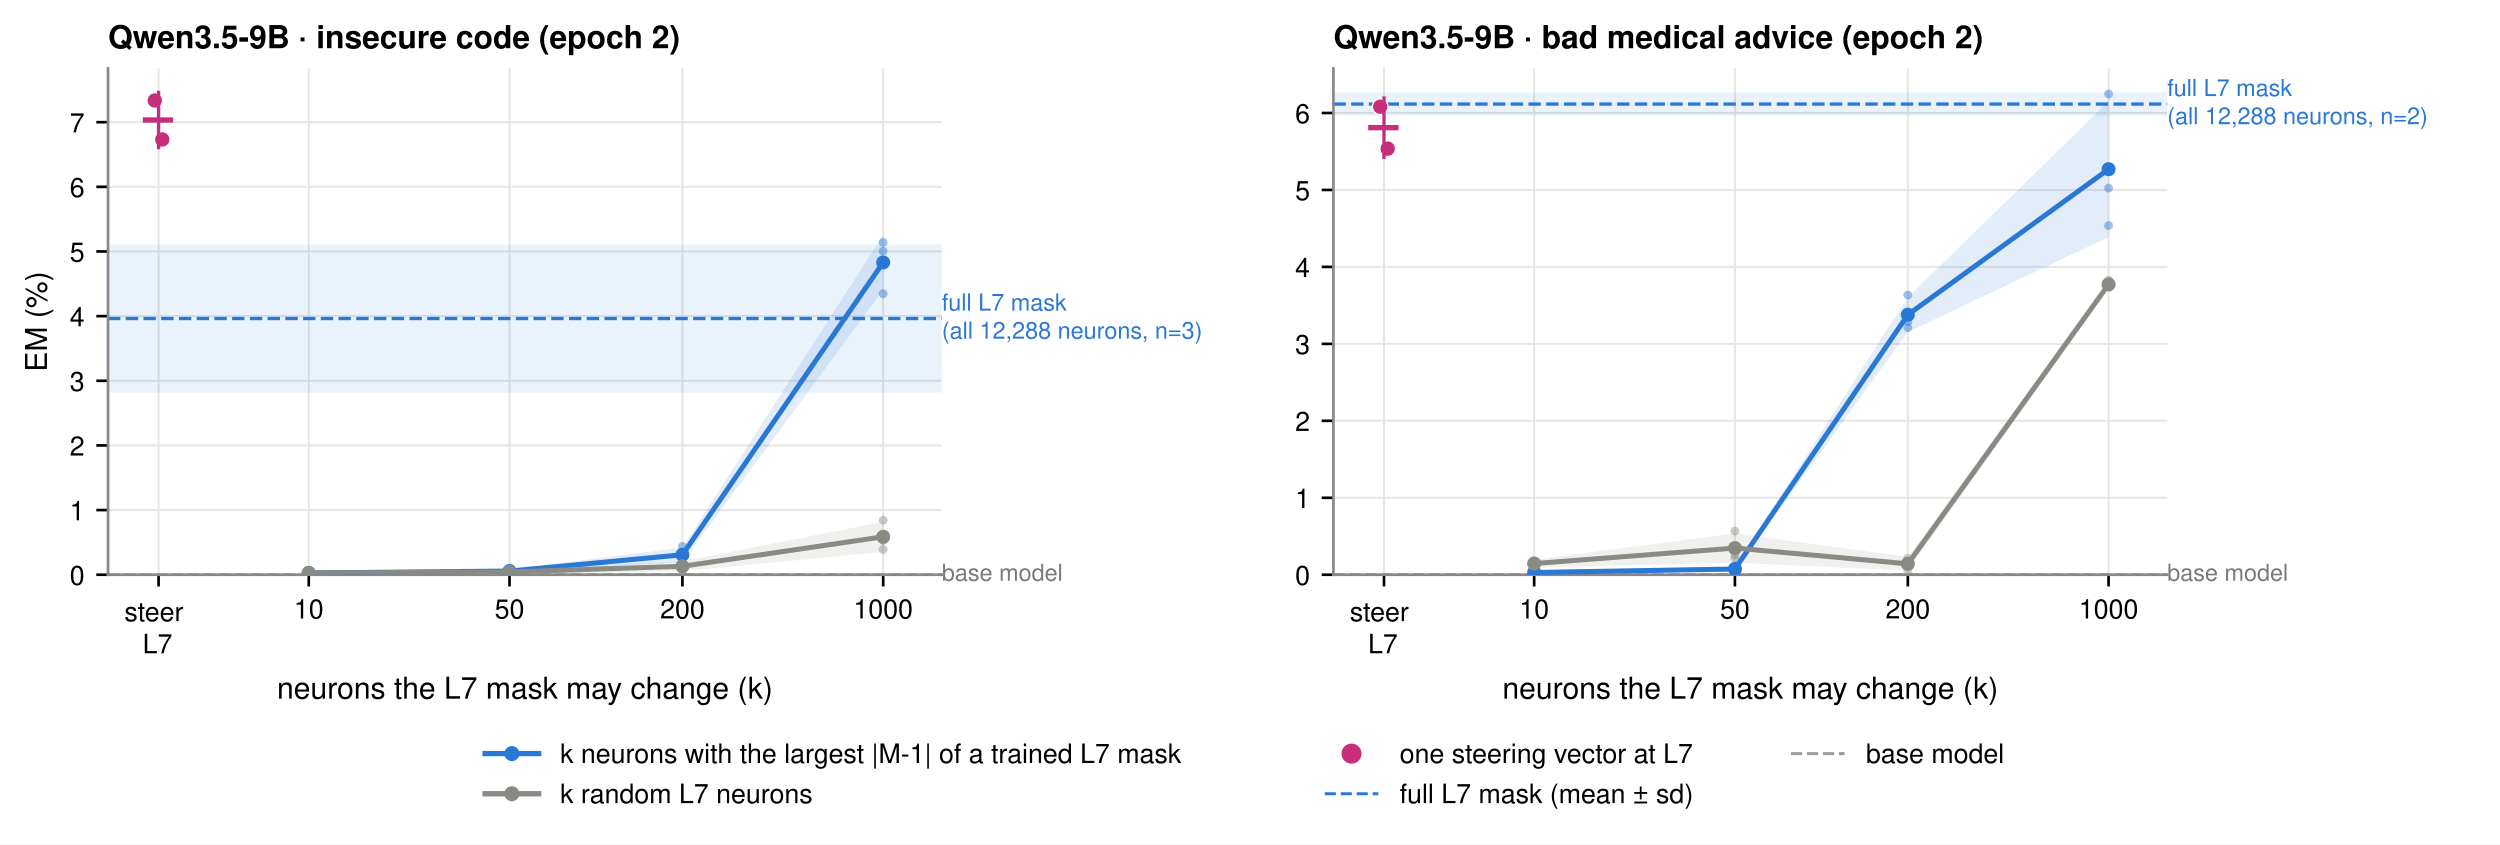
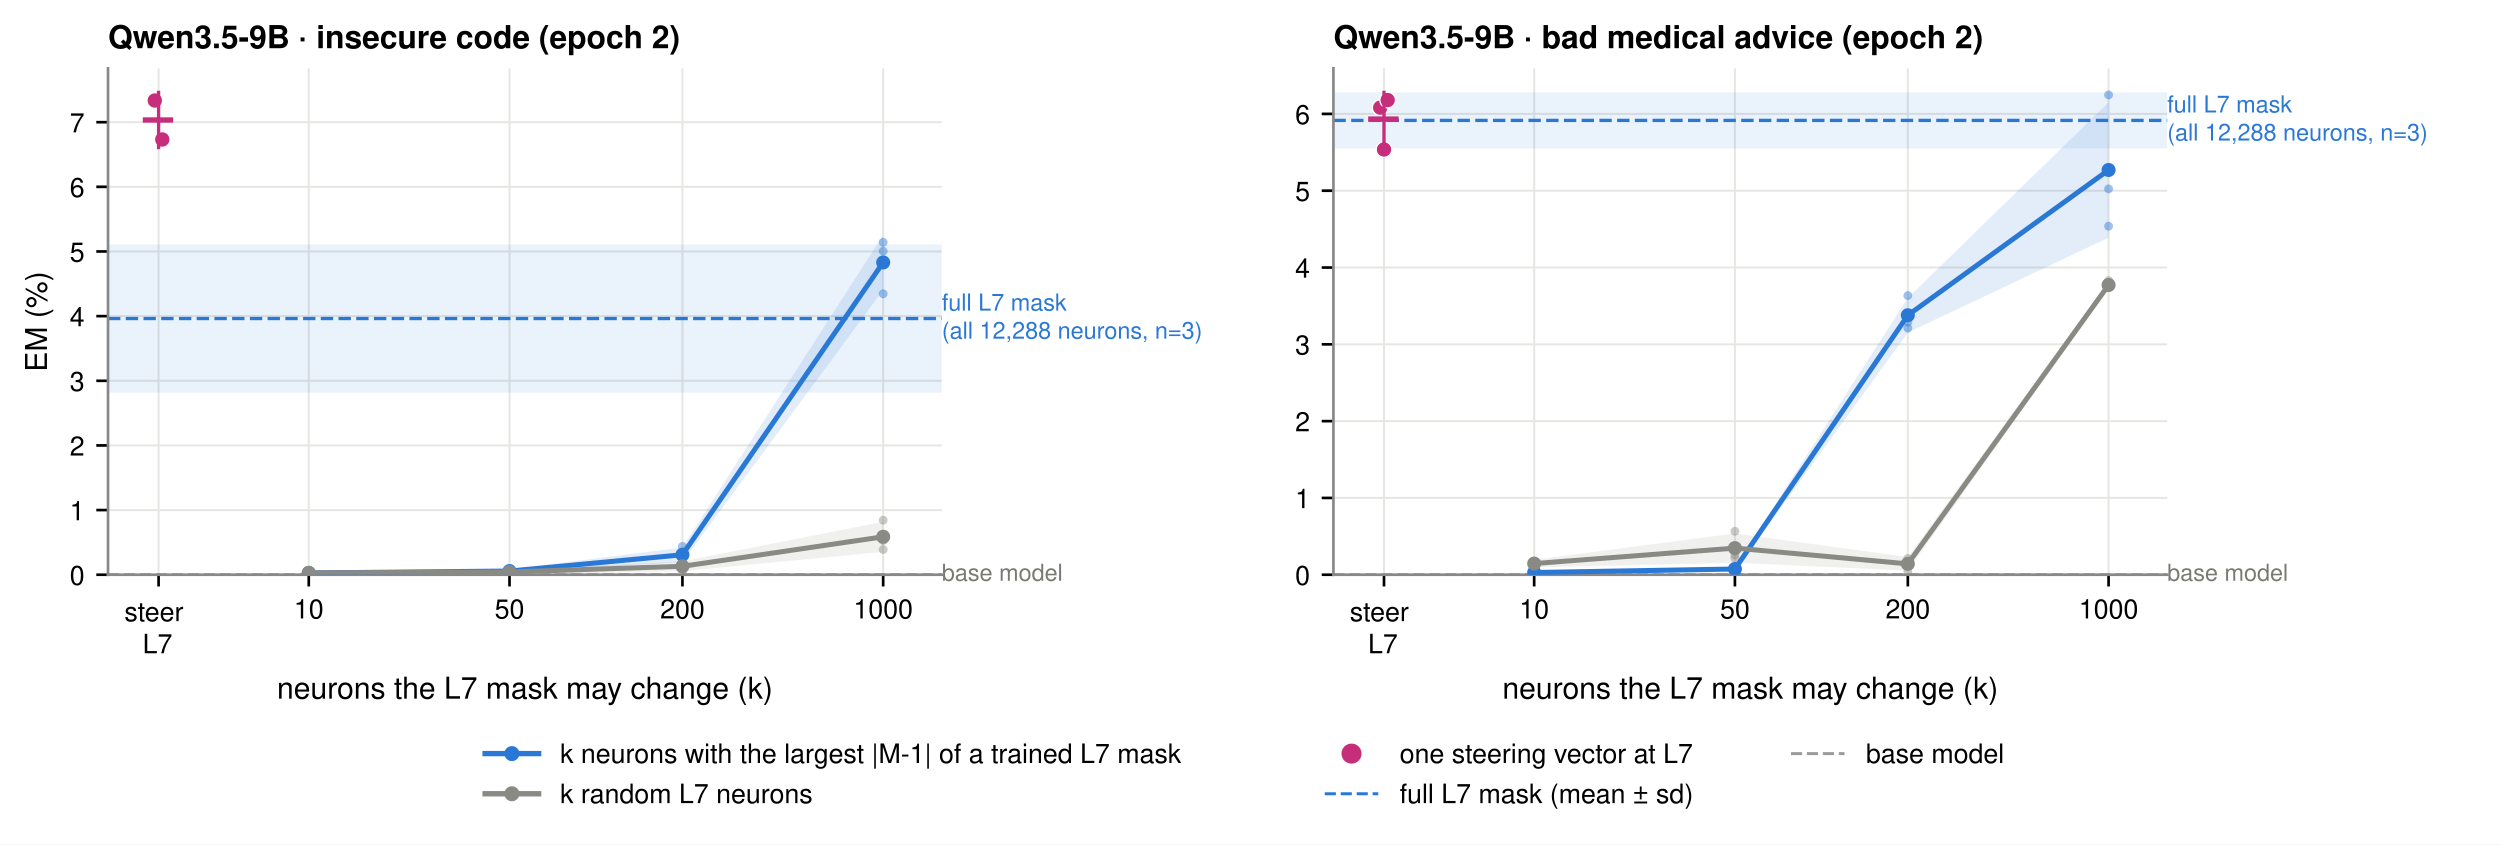
<svg xmlns="http://www.w3.org/2000/svg" xmlns:xlink="http://www.w3.org/1999/xlink" width="747.323pt" height="252.399pt" viewBox="0 0 747.323 252.399" version="1.1">
  <defs>
    <style type="text/css">*{stroke-linejoin: round; stroke-linecap: butt}</style>
  </defs>
  <g id="figure_1">
    <g id="patch_1">
      <path d="M 0 252.399  L 747.323 252.399  L 747.323 -0  L 0 -0  z " style="fill: #ffffff" />
    </g>
    <g id="axes_1">
      <g id="patch_2">
        <path d="M 32.29 171.805  L 281.531 171.805  L 281.531 20.419  L 32.29 20.419  z " style="fill: #ffffff" />
      </g>
      <g id="matplotlib.axis_1">
        <g id="xtick_1">
          <g id="line2d_1">
            <path d="M 47.408 171.805  L 47.408 20.419  " clip-path="url(#p603f0335a9)" style="fill: none; stroke: #e6e6e2; stroke-width: 0.6; stroke-linecap: square" />
          </g>
          <g id="line2d_2">
            <defs>
              <path id="m83f7e93c41" d="M 0 0  L 0 3.5  " style="stroke: #000000; stroke-width: 0.8" />
            </defs>
            <g>
              <use xlink:href="#m83f7e93c41" x="47.408" y="171.805" style="stroke: #000000; stroke-width: 0.8" />
            </g>
          </g>
          <g id="text_1">
            <text style="font-size: 8px; font-family: 'Helvetica', 'Arial', 'DejaVu Sans', sans-serif" transform="translate(37.18935 185.6843)">steer</text>
            <text style="font-size: 8px; font-family: 'Helvetica', 'Arial', 'DejaVu Sans', sans-serif" transform="translate(42.63435 195.2859)">L7</text>
          </g>
        </g>
        <g id="xtick_2">
          <g id="line2d_3">
            <path d="M 92.299 171.805  L 92.299 20.419  " clip-path="url(#p603f0335a9)" style="fill: none; stroke: #e6e6e2; stroke-width: 0.6; stroke-linecap: square" />
          </g>
          <g id="line2d_4">
            <g>
              <use xlink:href="#m83f7e93c41" x="92.299" y="171.805" style="stroke: #000000; stroke-width: 0.8" />
            </g>
          </g>
          <g id="text_2">
            <text style="font-size: 8px; font-family: 'Helvetica', 'Arial', 'DejaVu Sans', sans-serif; text-anchor: middle" x="92.299" y="184.884" transform="rotate(-0 92.29923 184.8835)">10</text>
          </g>
        </g>
        <g id="xtick_3">
          <g id="line2d_5">
            <path d="M 152.308 171.805  L 152.308 20.419  " clip-path="url(#p603f0335a9)" style="fill: none; stroke: #e6e6e2; stroke-width: 0.6; stroke-linecap: square" />
          </g>
          <g id="line2d_6">
            <g>
              <use xlink:href="#m83f7e93c41" x="152.308" y="171.805" style="stroke: #000000; stroke-width: 0.8" />
            </g>
          </g>
          <g id="text_3">
            <text style="font-size: 8px; font-family: 'Helvetica', 'Arial', 'DejaVu Sans', sans-serif; text-anchor: middle" x="152.308" y="184.884" transform="rotate(-0 152.3085 184.8835)">50</text>
          </g>
        </g>
        <g id="xtick_4">
          <g id="line2d_7">
            <path d="M 203.998 171.805  L 203.998 20.419  " clip-path="url(#p603f0335a9)" style="fill: none; stroke: #e6e6e2; stroke-width: 0.6; stroke-linecap: square" />
          </g>
          <g id="line2d_8">
            <g>
              <use xlink:href="#m83f7e93c41" x="203.998" y="171.805" style="stroke: #000000; stroke-width: 0.8" />
            </g>
          </g>
          <g id="text_4">
            <text style="font-size: 8px; font-family: 'Helvetica', 'Arial', 'DejaVu Sans', sans-serif; text-anchor: middle" x="203.998" y="184.884" transform="rotate(-0 203.9976 184.8835)">200</text>
          </g>
        </g>
        <g id="xtick_5">
          <g id="line2d_9">
            <path d="M 264.007 171.805  L 264.007 20.419  " clip-path="url(#p603f0335a9)" style="fill: none; stroke: #e6e6e2; stroke-width: 0.6; stroke-linecap: square" />
          </g>
          <g id="line2d_10">
            <g>
              <use xlink:href="#m83f7e93c41" x="264.007" y="171.805" style="stroke: #000000; stroke-width: 0.8" />
            </g>
          </g>
          <g id="text_5">
            <text style="font-size: 8px; font-family: 'Helvetica', 'Arial', 'DejaVu Sans', sans-serif; text-anchor: middle" x="264.007" y="184.884" transform="rotate(-0 264.0068 184.8835)">1000</text>
          </g>
        </g>
        <g id="text_6">
          <text style="font-size: 9px; font-family: 'Helvetica', 'Arial', 'DejaVu Sans', sans-serif; text-anchor: middle" x="156.911" y="208.847" transform="rotate(-0 156.9106 208.8471)">neurons the L7 mask may change (k)</text>
        </g>
      </g>
      <g id="matplotlib.axis_2">
        <g id="ytick_1">
          <g id="line2d_11">
            <path d="M 32.29 171.805  L 281.531 171.805  " clip-path="url(#p603f0335a9)" style="fill: none; stroke: #e6e6e2; stroke-width: 0.6; stroke-linecap: square" />
          </g>
          <g id="line2d_12">
            <defs>
              <path id="mb312b5871c" d="M 0 0  L -3.5 0  " style="stroke: #000000; stroke-width: 0.8" />
            </defs>
            <g>
              <use xlink:href="#mb312b5871c" x="32.29" y="171.805" style="stroke: #000000; stroke-width: 0.8" />
            </g>
          </g>
          <g id="text_7">
            <text style="font-size: 8px; font-family: 'Helvetica', 'Arial', 'DejaVu Sans', sans-serif; text-anchor: end" x="25.29" y="174.844" transform="rotate(-0 25.29 174.8445)">0</text>
          </g>
        </g>
        <g id="ytick_2">
          <g id="line2d_13">
            <path d="M 32.29 152.479  L 281.531 152.479  " clip-path="url(#p603f0335a9)" style="fill: none; stroke: #e6e6e2; stroke-width: 0.6; stroke-linecap: square" />
          </g>
          <g id="line2d_14">
            <g>
              <use xlink:href="#mb312b5871c" x="32.29" y="152.479" style="stroke: #000000; stroke-width: 0.8" />
            </g>
          </g>
          <g id="text_8">
            <text style="font-size: 8px; font-family: 'Helvetica', 'Arial', 'DejaVu Sans', sans-serif; text-anchor: end" x="25.29" y="155.518" transform="rotate(-0 25.29 155.5183)">1</text>
          </g>
        </g>
        <g id="ytick_3">
          <g id="line2d_15">
            <path d="M 32.29 133.153  L 281.531 133.153  " clip-path="url(#p603f0335a9)" style="fill: none; stroke: #e6e6e2; stroke-width: 0.6; stroke-linecap: square" />
          </g>
          <g id="line2d_16">
            <g>
              <use xlink:href="#mb312b5871c" x="32.29" y="133.153" style="stroke: #000000; stroke-width: 0.8" />
            </g>
          </g>
          <g id="text_9">
            <text style="font-size: 8px; font-family: 'Helvetica', 'Arial', 'DejaVu Sans', sans-serif; text-anchor: end" x="25.29" y="136.192" transform="rotate(-0 25.29 136.1922)">2</text>
          </g>
        </g>
        <g id="ytick_4">
          <g id="line2d_17">
            <path d="M 32.29 113.827  L 281.531 113.827  " clip-path="url(#p603f0335a9)" style="fill: none; stroke: #e6e6e2; stroke-width: 0.6; stroke-linecap: square" />
          </g>
          <g id="line2d_18">
            <g>
              <use xlink:href="#mb312b5871c" x="32.29" y="113.827" style="stroke: #000000; stroke-width: 0.8" />
            </g>
          </g>
          <g id="text_10">
            <text style="font-size: 8px; font-family: 'Helvetica', 'Arial', 'DejaVu Sans', sans-serif; text-anchor: end" x="25.29" y="116.866" transform="rotate(-0 25.29 116.8661)">3</text>
          </g>
        </g>
        <g id="ytick_5">
          <g id="line2d_19">
            <path d="M 32.29 94.501  L 281.531 94.501  " clip-path="url(#p603f0335a9)" style="fill: none; stroke: #e6e6e2; stroke-width: 0.6; stroke-linecap: square" />
          </g>
          <g id="line2d_20">
            <g>
              <use xlink:href="#mb312b5871c" x="32.29" y="94.501" style="stroke: #000000; stroke-width: 0.8" />
            </g>
          </g>
          <g id="text_11">
            <text style="font-size: 8px; font-family: 'Helvetica', 'Arial', 'DejaVu Sans', sans-serif; text-anchor: end" x="25.29" y="97.54" transform="rotate(-0 25.29 97.53992)">4</text>
          </g>
        </g>
        <g id="ytick_6">
          <g id="line2d_21">
            <path d="M 32.29 75.175  L 281.531 75.175  " clip-path="url(#p603f0335a9)" style="fill: none; stroke: #e6e6e2; stroke-width: 0.6; stroke-linecap: square" />
          </g>
          <g id="line2d_22">
            <g>
              <use xlink:href="#mb312b5871c" x="32.29" y="75.175" style="stroke: #000000; stroke-width: 0.8" />
            </g>
          </g>
          <g id="text_12">
            <text style="font-size: 8px; font-family: 'Helvetica', 'Arial', 'DejaVu Sans', sans-serif; text-anchor: end" x="25.29" y="78.214" transform="rotate(-0 25.29 78.21379)">5</text>
          </g>
        </g>
        <g id="ytick_7">
          <g id="line2d_23">
            <path d="M 32.29 55.849  L 281.531 55.849  " clip-path="url(#p603f0335a9)" style="fill: none; stroke: #e6e6e2; stroke-width: 0.6; stroke-linecap: square" />
          </g>
          <g id="line2d_24">
            <g>
              <use xlink:href="#mb312b5871c" x="32.29" y="55.849" style="stroke: #000000; stroke-width: 0.8" />
            </g>
          </g>
          <g id="text_13">
            <text style="font-size: 8px; font-family: 'Helvetica', 'Arial', 'DejaVu Sans', sans-serif; text-anchor: end" x="25.29" y="58.888" transform="rotate(-0 25.29 58.88766)">6</text>
          </g>
        </g>
        <g id="ytick_8">
          <g id="line2d_25">
            <path d="M 32.29 36.522  L 281.531 36.522  " clip-path="url(#p603f0335a9)" style="fill: none; stroke: #e6e6e2; stroke-width: 0.6; stroke-linecap: square" />
          </g>
          <g id="line2d_26">
            <g>
              <use xlink:href="#mb312b5871c" x="32.29" y="36.522" style="stroke: #000000; stroke-width: 0.8" />
            </g>
          </g>
          <g id="text_14">
            <text style="font-size: 8px; font-family: 'Helvetica', 'Arial', 'DejaVu Sans', sans-serif; text-anchor: end" x="25.29" y="39.562" transform="rotate(-0 25.29 39.56153)">7</text>
          </g>
        </g>
        <g id="text_15">
          <text style="font-size: 9px; font-family: 'Helvetica', 'Arial', 'DejaVu Sans', sans-serif; text-anchor: middle" x="14.038" y="96.112" transform="rotate(-90 14.03789 96.11195)">EM (%)</text>
        </g>
      </g>
      <g id="FillBetweenPolyCollection_1">
        <defs>
          <path id="m70112a621b" d="M 92.299 -81.613  L 92.299 -80.666  L 152.308 -81.221  L 203.998 -84.365  L 264.007 -165.73  L 264.007 -182.176  L 264.007 -182.176  L 203.998 -88.764  L 152.308 -82.185  L 92.299 -81.613  z " />
        </defs>
        <g clip-path="url(#p603f0335a9)">
          <use xlink:href="#m70112a621b" x="0" y="252.399" style="fill: #2a78d6; fill-opacity: 0.13" />
        </g>
      </g>
      <g id="FillBetweenPolyCollection_2">
        <defs>
          <path id="maa3463c9d5" d="M 92.299 -81.629  L 92.299 -80.667  L 152.308 -80.593  L 203.998 -81.654  L 264.007 -87.448  L 264.007 -96.439  L 264.007 -96.439  L 203.998 -84.588  L 152.308 -82.258  L 92.299 -81.629  z " />
        </defs>
        <g clip-path="url(#p603f0335a9)">
          <use xlink:href="#maa3463c9d5" x="0" y="252.399" style="fill: #8a8a85; fill-opacity: 0.13" />
        </g>
      </g>
      <g id="patch_3">
        <path d="M 32.29 117.365  L 281.531 117.365  L 281.531 73.088  L 32.29 73.088  z " clip-path="url(#p603f0335a9)" style="fill: #2a78d6; opacity: 0.1" />
      </g>
      <g id="line2d_27">
        <path d="M 32.29 171.805  L 281.531 171.805  " clip-path="url(#p603f0335a9)" style="fill: none; stroke-dasharray: 3.33,1.44; stroke-dashoffset: 0; stroke: #9a9a9a; stroke-width: 0.9" />
      </g>
      <g id="PathCollection_1">
        <defs>
          <path id="m6492453de6" d="M 0 1.323  C 0.351 1.323 0.687 1.183 0.935 0.935  C 1.183 0.687 1.323 0.351 1.323 0  C 1.323 -0.351 1.183 -0.687 0.935 -0.935  C 0.687 -1.183 0.351 -1.323 0 -1.323  C -0.351 -1.323 -0.687 -1.183 -0.935 -0.935  C -1.183 -0.687 -1.323 -0.351 -1.323 0  C -1.323 0.351 -1.183 0.687 -0.935 0.935  C -0.687 1.183 -0.351 1.323 0 1.323  z " />
        </defs>
        <g clip-path="url(#p603f0335a9)">
          <use xlink:href="#m6492453de6" x="92.299" y="171.805" style="fill: #2a78d6; fill-opacity: 0.45" />
          <use xlink:href="#m6492453de6" x="92.299" y="170.983" style="fill: #2a78d6; fill-opacity: 0.45" />
          <use xlink:href="#m6492453de6" x="92.299" y="170.989" style="fill: #2a78d6; fill-opacity: 0.45" />
        </g>
      </g>
      <g id="PathCollection_2">
        <g clip-path="url(#p603f0335a9)">
          <use xlink:href="#m6492453de6" x="152.308" y="170.139" style="fill: #2a78d6; fill-opacity: 0.45" />
          <use xlink:href="#m6492453de6" x="152.308" y="170.973" style="fill: #2a78d6; fill-opacity: 0.45" />
          <use xlink:href="#m6492453de6" x="152.308" y="170.974" style="fill: #2a78d6; fill-opacity: 0.45" />
        </g>
      </g>
      <g id="PathCollection_3">
        <g clip-path="url(#p603f0335a9)">
          <use xlink:href="#m6492453de6" x="203.998" y="166.631" style="fill: #2a78d6; fill-opacity: 0.45" />
          <use xlink:href="#m6492453de6" x="203.998" y="163.348" style="fill: #2a78d6; fill-opacity: 0.45" />
          <use xlink:href="#m6492453de6" x="203.998" y="167.524" style="fill: #2a78d6; fill-opacity: 0.45" />
        </g>
      </g>
      <g id="PathCollection_4">
        <g clip-path="url(#p603f0335a9)">
          <use xlink:href="#m6492453de6" x="264.007" y="72.433" style="fill: #2a78d6; fill-opacity: 0.45" />
          <use xlink:href="#m6492453de6" x="264.007" y="75.088" style="fill: #2a78d6; fill-opacity: 0.45" />
          <use xlink:href="#m6492453de6" x="264.007" y="87.816" style="fill: #2a78d6; fill-opacity: 0.45" />
        </g>
      </g>
      <g id="PathCollection_5">
        <defs>
          <path id="mfa1d6e0599" d="M 0 1.323  C 0.351 1.323 0.687 1.183 0.935 0.935  C 1.183 0.687 1.323 0.351 1.323 0  C 1.323 -0.351 1.183 -0.687 0.935 -0.935  C 0.687 -1.183 0.351 -1.323 0 -1.323  C -0.351 -1.323 -0.687 -1.183 -0.935 -0.935  C -1.183 -0.687 -1.323 -0.351 -1.323 0  C -1.323 0.351 -1.183 0.687 -0.935 0.935  C -0.687 1.183 -0.351 1.323 0 1.323  z " />
        </defs>
        <g clip-path="url(#p603f0335a9)">
          <use xlink:href="#mfa1d6e0599" x="92.299" y="170.973" style="fill: #8a8a85; fill-opacity: 0.45" />
          <use xlink:href="#mfa1d6e0599" x="92.299" y="170.973" style="fill: #8a8a85; fill-opacity: 0.45" />
          <use xlink:href="#mfa1d6e0599" x="92.299" y="171.805" style="fill: #8a8a85; fill-opacity: 0.45" />
        </g>
      </g>
      <g id="PathCollection_6">
        <g clip-path="url(#p603f0335a9)">
          <use xlink:href="#mfa1d6e0599" x="152.308" y="170.973" style="fill: #8a8a85; fill-opacity: 0.45" />
          <use xlink:href="#mfa1d6e0599" x="152.308" y="170.14" style="fill: #8a8a85; fill-opacity: 0.45" />
          <use xlink:href="#mfa1d6e0599" x="152.308" y="171.805" style="fill: #8a8a85; fill-opacity: 0.45" />
        </g>
      </g>
      <g id="PathCollection_7">
        <g clip-path="url(#p603f0335a9)">
          <use xlink:href="#mfa1d6e0599" x="203.998" y="170.972" style="fill: #8a8a85; fill-opacity: 0.45" />
          <use xlink:href="#mfa1d6e0599" x="203.998" y="168.433" style="fill: #8a8a85; fill-opacity: 0.45" />
          <use xlink:href="#mfa1d6e0599" x="203.998" y="168.428" style="fill: #8a8a85; fill-opacity: 0.45" />
        </g>
      </g>
      <g id="PathCollection_8">
        <g clip-path="url(#p603f0335a9)">
          <use xlink:href="#mfa1d6e0599" x="264.007" y="161.593" style="fill: #8a8a85; fill-opacity: 0.45" />
          <use xlink:href="#mfa1d6e0599" x="264.007" y="155.5" style="fill: #8a8a85; fill-opacity: 0.45" />
          <use xlink:href="#mfa1d6e0599" x="264.007" y="164.272" style="fill: #8a8a85; fill-opacity: 0.45" />
        </g>
      </g>
      <g id="line2d_28">
        <path d="M 32.29 95.227  L 281.531 95.227  " clip-path="url(#p603f0335a9)" style="fill: none; stroke-dasharray: 3.7,1.6; stroke-dashoffset: 0; stroke: #2a78d6" />
      </g>
      <g id="patch_4">
        <path d="M 32.29 171.805  L 32.29 20.419  " style="fill: none; stroke: #888888; stroke-width: 0.8; stroke-linejoin: miter; stroke-linecap: square" />
      </g>
      <g id="patch_5">
        <path d="M 32.29 171.805  L 281.531 171.805  " style="fill: none; stroke: #888888; stroke-width: 0.8; stroke-linejoin: miter; stroke-linecap: square" />
      </g>
      <g id="line2d_29">
        <path d="M 92.299 171.259  L 152.308 170.696  L 203.998 165.834  L 264.007 78.446  " clip-path="url(#p603f0335a9)" style="fill: none; stroke: #2a78d6; stroke-width: 1.5; stroke-linecap: square" />
        <defs>
          <path id="m039c3ec02b" d="M 0 1.6  C 0.424 1.6 0.831 1.431 1.131 1.131  C 1.431 0.831 1.6 0.424 1.6 0  C 1.6 -0.424 1.431 -0.831 1.131 -1.131  C 0.831 -1.431 0.424 -1.6 0 -1.6  C -0.424 -1.6 -0.831 -1.431 -1.131 -1.131  C -1.431 -0.831 -1.6 -0.424 -1.6 0  C -1.6 0.424 -1.431 0.831 -1.131 1.131  C -0.831 1.431 -0.424 1.6 0 1.6  z " style="stroke: #2a78d6" />
        </defs>
        <g clip-path="url(#p603f0335a9)">
          <use xlink:href="#m039c3ec02b" x="92.299" y="171.259" style="fill: #2a78d6; stroke: #2a78d6" />
          <use xlink:href="#m039c3ec02b" x="152.308" y="170.696" style="fill: #2a78d6; stroke: #2a78d6" />
          <use xlink:href="#m039c3ec02b" x="203.998" y="165.834" style="fill: #2a78d6; stroke: #2a78d6" />
          <use xlink:href="#m039c3ec02b" x="264.007" y="78.446" style="fill: #2a78d6; stroke: #2a78d6" />
        </g>
      </g>
      <g id="line2d_30">
        <path d="M 92.299 171.251  L 152.308 170.973  L 203.998 169.278  L 264.007 160.455  " clip-path="url(#p603f0335a9)" style="fill: none; stroke: #8a8a85; stroke-width: 1.5; stroke-linecap: square" />
        <defs>
          <path id="mda70ec088c" d="M 0 1.6  C 0.424 1.6 0.831 1.431 1.131 1.131  C 1.431 0.831 1.6 0.424 1.6 0  C 1.6 -0.424 1.431 -0.831 1.131 -1.131  C 0.831 -1.431 0.424 -1.6 0 -1.6  C -0.424 -1.6 -0.831 -1.431 -1.131 -1.131  C -1.431 -0.831 -1.6 -0.424 -1.6 0  C -1.6 0.424 -1.431 0.831 -1.131 1.131  C -0.831 1.431 -0.424 1.6 0 1.6  z " style="stroke: #8a8a85" />
        </defs>
        <g clip-path="url(#p603f0335a9)">
          <use xlink:href="#mda70ec088c" x="92.299" y="171.251" style="fill: #8a8a85; stroke: #8a8a85" />
          <use xlink:href="#mda70ec088c" x="152.308" y="170.973" style="fill: #8a8a85; stroke: #8a8a85" />
          <use xlink:href="#mda70ec088c" x="203.998" y="169.278" style="fill: #8a8a85; stroke: #8a8a85" />
          <use xlink:href="#mda70ec088c" x="264.007" y="160.455" style="fill: #8a8a85; stroke: #8a8a85" />
        </g>
      </g>
      <g id="text_16">
        <text style="font-size: 7px; font-family: 'Helvetica', 'Arial', 'DejaVu Sans', sans-serif; fill: #2a78d6" transform="translate(281.5313 92.84435)"> full L7 mask</text>
        <text style="font-size: 7px; font-family: 'Helvetica', 'Arial', 'DejaVu Sans', sans-serif; fill: #2a78d6" transform="translate(281.5313 101.2463)"> (all 12,288 neurons, n=3)</text>
      </g>
      <g id="PathCollection_9">
        <defs>
          <path id="m6d55e77ce0" d="M 0 2.345  C 0.622 2.345 1.219 2.098 1.658 1.658  C 2.098 1.219 2.345 0.622 2.345 0  C 2.345 -0.622 2.098 -1.219 1.658 -1.658  C 1.219 -2.098 0.622 -2.345 0 -2.345  C -0.622 -2.345 -1.219 -2.098 -1.658 -1.658  C -2.098 -1.219 -2.345 -0.622 -2.345 0  C -2.345 0.622 -2.098 1.219 -1.658 1.658  C -1.219 2.098 -0.622 2.345 0 2.345  z " style="stroke: #ffffff; stroke-width: 0.4" />
        </defs>
        <g clip-path="url(#p603f0335a9)">
          <use xlink:href="#m6d55e77ce0" x="46.272" y="30.041" style="fill: #c62d7b; stroke: #ffffff; stroke-width: 0.4" />
          <use xlink:href="#m6d55e77ce0" x="48.51" y="41.692" style="fill: #c62d7b; stroke: #ffffff; stroke-width: 0.4" />
        </g>
      </g>
      <g id="text_17">
        <text style="font-size: 7px; font-family: 'Helvetica', 'Arial', 'DejaVu Sans', sans-serif; text-anchor: start; fill: #7a7a75" x="281.531" y="173.624" transform="rotate(-0 281.5313 173.624)"> base model</text>
      </g>
      <g id="text_18">
        <text style="font-weight: 600; font-size: 9.5px; font-family: 'Helvetica', 'Arial', 'DejaVu Sans', sans-serif; text-anchor: start" x="32.29" y="14.419" transform="rotate(-0 32.29 14.41852)">Qwen3.5-9B · insecure code (epoch 2)</text>
      </g>
      <g id="line2d_31">
        <path d="M 43.48 35.866  L 50.962 35.866  " clip-path="url(#p603f0335a9)" style="fill: none; stroke: #c62d7b; stroke-width: 1.6; stroke-linecap: square" />
      </g>
      <g id="line2d_32">
        <path d="M 47.408 44.105  L 47.408 27.627  " clip-path="url(#p603f0335a9)" style="fill: none; stroke: #c62d7b; stroke-linecap: square" />
      </g>
    </g>
    <g id="axes_2">
      <g id="patch_6">
        <path d="M 398.599 171.805  L 647.84 171.805  L 647.84 20.419  L 398.599 20.419  z " style="fill: #ffffff" />
      </g>
      <g id="matplotlib.axis_3">
        <g id="xtick_6">
          <g id="line2d_33">
            <path d="M 413.717 171.805  L 413.717 20.419  " clip-path="url(#pd7ab1824f1)" style="fill: none; stroke: #e6e6e2; stroke-width: 0.6; stroke-linecap: square" />
          </g>
          <g id="line2d_34">
            <g>
              <use xlink:href="#m83f7e93c41" x="413.717" y="171.805" style="stroke: #000000; stroke-width: 0.8" />
            </g>
          </g>
          <g id="text_19">
            <text style="font-size: 8px; font-family: 'Helvetica', 'Arial', 'DejaVu Sans', sans-serif" transform="translate(403.4983 185.6843)">steer</text>
            <text style="font-size: 8px; font-family: 'Helvetica', 'Arial', 'DejaVu Sans', sans-serif" transform="translate(408.9433 195.2859)">L7</text>
          </g>
        </g>
        <g id="xtick_7">
          <g id="line2d_35">
            <path d="M 458.608 171.805  L 458.608 20.419  " clip-path="url(#pd7ab1824f1)" style="fill: none; stroke: #e6e6e2; stroke-width: 0.6; stroke-linecap: square" />
          </g>
          <g id="line2d_36">
            <g>
              <use xlink:href="#m83f7e93c41" x="458.608" y="171.805" style="stroke: #000000; stroke-width: 0.8" />
            </g>
          </g>
          <g id="text_20">
            <text style="font-size: 8px; font-family: 'Helvetica', 'Arial', 'DejaVu Sans', sans-serif; text-anchor: middle" x="458.608" y="184.884" transform="rotate(-0 458.6082 184.8835)">10</text>
          </g>
        </g>
        <g id="xtick_8">
          <g id="line2d_37">
            <path d="M 518.617 171.805  L 518.617 20.419  " clip-path="url(#pd7ab1824f1)" style="fill: none; stroke: #e6e6e2; stroke-width: 0.6; stroke-linecap: square" />
          </g>
          <g id="line2d_38">
            <g>
              <use xlink:href="#m83f7e93c41" x="518.617" y="171.805" style="stroke: #000000; stroke-width: 0.8" />
            </g>
          </g>
          <g id="text_21">
            <text style="font-size: 8px; font-family: 'Helvetica', 'Arial', 'DejaVu Sans', sans-serif; text-anchor: middle" x="518.617" y="184.884" transform="rotate(-0 518.6174 184.8835)">50</text>
          </g>
        </g>
        <g id="xtick_9">
          <g id="line2d_39">
            <path d="M 570.307 171.805  L 570.307 20.419  " clip-path="url(#pd7ab1824f1)" style="fill: none; stroke: #e6e6e2; stroke-width: 0.6; stroke-linecap: square" />
          </g>
          <g id="line2d_40">
            <g>
              <use xlink:href="#m83f7e93c41" x="570.307" y="171.805" style="stroke: #000000; stroke-width: 0.8" />
            </g>
          </g>
          <g id="text_22">
            <text style="font-size: 8px; font-family: 'Helvetica', 'Arial', 'DejaVu Sans', sans-serif; text-anchor: middle" x="570.307" y="184.884" transform="rotate(-0 570.3065 184.8835)">200</text>
          </g>
        </g>
        <g id="xtick_10">
          <g id="line2d_41">
            <path d="M 630.316 171.805  L 630.316 20.419  " clip-path="url(#pd7ab1824f1)" style="fill: none; stroke: #e6e6e2; stroke-width: 0.6; stroke-linecap: square" />
          </g>
          <g id="line2d_42">
            <g>
              <use xlink:href="#m83f7e93c41" x="630.316" y="171.805" style="stroke: #000000; stroke-width: 0.8" />
            </g>
          </g>
          <g id="text_23">
            <text style="font-size: 8px; font-family: 'Helvetica', 'Arial', 'DejaVu Sans', sans-serif; text-anchor: middle" x="630.316" y="184.884" transform="rotate(-0 630.3158 184.8835)">1000</text>
          </g>
        </g>
        <g id="text_24">
          <text style="font-size: 9px; font-family: 'Helvetica', 'Arial', 'DejaVu Sans', sans-serif; text-anchor: middle" x="523.22" y="208.847" transform="rotate(-0 523.2196 208.8471)">neurons the L7 mask may change (k)</text>
        </g>
      </g>
      <g id="matplotlib.axis_4">
        <g id="ytick_9">
          <g id="line2d_43">
            <path d="M 398.599 171.805  L 647.84 171.805  " clip-path="url(#pd7ab1824f1)" style="fill: none; stroke: #e6e6e2; stroke-width: 0.6; stroke-linecap: square" />
          </g>
          <g id="line2d_44">
            <g>
              <use xlink:href="#mb312b5871c" x="398.599" y="171.805" style="stroke: #000000; stroke-width: 0.8" />
            </g>
          </g>
          <g id="text_25">
            <text style="font-size: 8px; font-family: 'Helvetica', 'Arial', 'DejaVu Sans', sans-serif; text-anchor: end" x="391.599" y="174.844" transform="rotate(-0 391.5989 174.8445)">0</text>
          </g>
        </g>
        <g id="ytick_10">
          <g id="line2d_45">
-             <path d="M 398.599 148.8  L 647.84 148.8  " clip-path="url(#pd7ab1824f1)" style="fill: none; stroke: #e6e6e2; stroke-width: 0.6; stroke-linecap: square" />
+             <path d="M 398.599 148.845  L 647.84 148.845  " clip-path="url(#pd7ab1824f1)" style="fill: none; stroke: #e6e6e2; stroke-width: 0.6; stroke-linecap: square" />
          </g>
          <g id="line2d_46">
            <g>
-               <use xlink:href="#mb312b5871c" x="398.599" y="148.8" style="stroke: #000000; stroke-width: 0.8" />
+               <use xlink:href="#mb312b5871c" x="398.599" y="148.845" style="stroke: #000000; stroke-width: 0.8" />
            </g>
          </g>
          <g id="text_26">
-             <text style="font-size: 8px; font-family: 'Helvetica', 'Arial', 'DejaVu Sans', sans-serif; text-anchor: end" x="391.599" y="151.839" transform="rotate(-0 391.5989 151.8393)">1</text>
+             <text style="font-size: 8px; font-family: 'Helvetica', 'Arial', 'DejaVu Sans', sans-serif; text-anchor: end" x="391.599" y="151.885" transform="rotate(-0 391.5989 151.8846)">1</text>
          </g>
        </g>
        <g id="ytick_11">
          <g id="line2d_47">
-             <path d="M 398.599 125.795  L 647.84 125.795  " clip-path="url(#pd7ab1824f1)" style="fill: none; stroke: #e6e6e2; stroke-width: 0.6; stroke-linecap: square" />
+             <path d="M 398.599 125.886  L 647.84 125.886  " clip-path="url(#pd7ab1824f1)" style="fill: none; stroke: #e6e6e2; stroke-width: 0.6; stroke-linecap: square" />
          </g>
          <g id="line2d_48">
            <g>
-               <use xlink:href="#mb312b5871c" x="398.599" y="125.795" style="stroke: #000000; stroke-width: 0.8" />
+               <use xlink:href="#mb312b5871c" x="398.599" y="125.886" style="stroke: #000000; stroke-width: 0.8" />
            </g>
          </g>
          <g id="text_27">
-             <text style="font-size: 8px; font-family: 'Helvetica', 'Arial', 'DejaVu Sans', sans-serif; text-anchor: end" x="391.599" y="128.834" transform="rotate(-0 391.5989 128.8341)">2</text>
+             <text style="font-size: 8px; font-family: 'Helvetica', 'Arial', 'DejaVu Sans', sans-serif; text-anchor: end" x="391.599" y="128.925" transform="rotate(-0 391.5989 128.9246)">2</text>
          </g>
        </g>
        <g id="ytick_12">
          <g id="line2d_49">
-             <path d="M 398.599 102.79  L 647.84 102.79  " clip-path="url(#pd7ab1824f1)" style="fill: none; stroke: #e6e6e2; stroke-width: 0.6; stroke-linecap: square" />
+             <path d="M 398.599 102.926  L 647.84 102.926  " clip-path="url(#pd7ab1824f1)" style="fill: none; stroke: #e6e6e2; stroke-width: 0.6; stroke-linecap: square" />
          </g>
          <g id="line2d_50">
            <g>
-               <use xlink:href="#mb312b5871c" x="398.599" y="102.79" style="stroke: #000000; stroke-width: 0.8" />
+               <use xlink:href="#mb312b5871c" x="398.599" y="102.926" style="stroke: #000000; stroke-width: 0.8" />
            </g>
          </g>
          <g id="text_28">
-             <text style="font-size: 8px; font-family: 'Helvetica', 'Arial', 'DejaVu Sans', sans-serif; text-anchor: end" x="391.599" y="105.829" transform="rotate(-0 391.5989 105.829)">3</text>
+             <text style="font-size: 8px; font-family: 'Helvetica', 'Arial', 'DejaVu Sans', sans-serif; text-anchor: end" x="391.599" y="105.965" transform="rotate(-0 391.5989 105.9647)">3</text>
          </g>
        </g>
        <g id="ytick_13">
          <g id="line2d_51">
-             <path d="M 398.599 79.785  L 647.84 79.785  " clip-path="url(#pd7ab1824f1)" style="fill: none; stroke: #e6e6e2; stroke-width: 0.6; stroke-linecap: square" />
+             <path d="M 398.599 79.966  L 647.84 79.966  " clip-path="url(#pd7ab1824f1)" style="fill: none; stroke: #e6e6e2; stroke-width: 0.6; stroke-linecap: square" />
          </g>
          <g id="line2d_52">
            <g>
-               <use xlink:href="#mb312b5871c" x="398.599" y="79.785" style="stroke: #000000; stroke-width: 0.8" />
+               <use xlink:href="#mb312b5871c" x="398.599" y="79.966" style="stroke: #000000; stroke-width: 0.8" />
            </g>
          </g>
          <g id="text_29">
-             <text style="font-size: 8px; font-family: 'Helvetica', 'Arial', 'DejaVu Sans', sans-serif; text-anchor: end" x="391.599" y="82.824" transform="rotate(-0 391.5989 82.82384)">4</text>
+             <text style="font-size: 8px; font-family: 'Helvetica', 'Arial', 'DejaVu Sans', sans-serif; text-anchor: end" x="391.599" y="83.005" transform="rotate(-0 391.5989 83.00484)">4</text>
          </g>
        </g>
        <g id="ytick_14">
          <g id="line2d_53">
-             <path d="M 398.599 56.78  L 647.84 56.78  " clip-path="url(#pd7ab1824f1)" style="fill: none; stroke: #e6e6e2; stroke-width: 0.6; stroke-linecap: square" />
+             <path d="M 398.599 57.006  L 647.84 57.006  " clip-path="url(#pd7ab1824f1)" style="fill: none; stroke: #e6e6e2; stroke-width: 0.6; stroke-linecap: square" />
          </g>
          <g id="line2d_54">
            <g>
-               <use xlink:href="#mb312b5871c" x="398.599" y="56.78" style="stroke: #000000; stroke-width: 0.8" />
+               <use xlink:href="#mb312b5871c" x="398.599" y="57.006" style="stroke: #000000; stroke-width: 0.8" />
            </g>
          </g>
          <g id="text_30">
-             <text style="font-size: 8px; font-family: 'Helvetica', 'Arial', 'DejaVu Sans', sans-serif; text-anchor: end" x="391.599" y="59.819" transform="rotate(-0 391.5989 59.81869)">5</text>
+             <text style="font-size: 8px; font-family: 'Helvetica', 'Arial', 'DejaVu Sans', sans-serif; text-anchor: end" x="391.599" y="60.045" transform="rotate(-0 391.5989 60.04494)">5</text>
          </g>
        </g>
        <g id="ytick_15">
          <g id="line2d_55">
-             <path d="M 398.599 33.774  L 647.84 33.774  " clip-path="url(#pd7ab1824f1)" style="fill: none; stroke: #e6e6e2; stroke-width: 0.6; stroke-linecap: square" />
+             <path d="M 398.599 34.046  L 647.84 34.046  " clip-path="url(#pd7ab1824f1)" style="fill: none; stroke: #e6e6e2; stroke-width: 0.6; stroke-linecap: square" />
          </g>
          <g id="line2d_56">
            <g>
-               <use xlink:href="#mb312b5871c" x="398.599" y="33.774" style="stroke: #000000; stroke-width: 0.8" />
+               <use xlink:href="#mb312b5871c" x="398.599" y="34.046" style="stroke: #000000; stroke-width: 0.8" />
            </g>
          </g>
          <g id="text_31">
-             <text style="font-size: 8px; font-family: 'Helvetica', 'Arial', 'DejaVu Sans', sans-serif; text-anchor: end" x="391.599" y="36.814" transform="rotate(-0 391.5989 36.81353)">6</text>
+             <text style="font-size: 8px; font-family: 'Helvetica', 'Arial', 'DejaVu Sans', sans-serif; text-anchor: end" x="391.599" y="37.085" transform="rotate(-0 391.5989 37.08504)">6</text>
          </g>
        </g>
      </g>
      <g id="FillBetweenPolyCollection_3">
        <defs>
-           <path id="m16ce9d84f0" d="M 458.608 -81.856  L 458.608 -80.684  L 518.617 -81.709  L 570.307 -153.128  L 630.316 -181.555  L 630.316 -222.087  L 630.316 -222.087  L 570.307 -163.503  L 518.617 -82.911  L 458.608 -81.856  z " />
-         </defs>
-         <g clip-path="url(#pd7ab1824f1)">
-           <use xlink:href="#m16ce9d84f0" x="0" y="252.399" style="fill: #2a78d6; fill-opacity: 0.13" />
+           <path id="m65056b6f17" d="M 458.608 -81.854  L 458.608 -80.684  L 518.617 -81.707  L 570.307 -152.985  L 630.316 -181.357  L 630.316 -221.809  L 630.316 -221.809  L 570.307 -163.34  L 518.617 -82.906  L 458.608 -81.854  z " />
+         </defs>
+         <g clip-path="url(#pd7ab1824f1)">
+           <use xlink:href="#m65056b6f17" x="0" y="252.399" style="fill: #2a78d6; fill-opacity: 0.13" />
        </g>
      </g>
      <g id="FillBetweenPolyCollection_4">
        <defs>
-           <path id="m07d96a7444" d="M 458.608 -85.092  L 458.608 -82.787  L 518.617 -84.183  L 570.307 -81.815  L 630.316 -166.23  L 630.316 -168.518  L 630.316 -168.518  L 570.307 -85.881  L 518.617 -92.965  L 458.608 -85.092  z " />
-         </defs>
-         <g clip-path="url(#pd7ab1824f1)">
-           <use xlink:href="#m07d96a7444" x="0" y="252.399" style="fill: #8a8a85; fill-opacity: 0.13" />
+           <path id="m2ad69106f4" d="M 458.608 -85.083  L 458.608 -82.782  L 518.617 -84.176  L 570.307 -81.813  L 630.316 -166.062  L 630.316 -168.345  L 630.316 -168.345  L 570.307 -85.87  L 518.617 -92.941  L 458.608 -85.083  z " />
+         </defs>
+         <g clip-path="url(#pd7ab1824f1)">
+           <use xlink:href="#m2ad69106f4" x="0" y="252.399" style="fill: #8a8a85; fill-opacity: 0.13" />
        </g>
      </g>
      <g id="patch_7">
-         <path d="M 398.599 34.573  L 647.84 34.573  L 647.84 27.627  L 398.599 27.627  z " clip-path="url(#pd7ab1824f1)" style="fill: #2a78d6; opacity: 0.1" />
+         <path d="M 398.599 44.368  L 647.84 44.368  L 647.84 27.627  L 398.599 27.627  z " clip-path="url(#pd7ab1824f1)" style="fill: #2a78d6; opacity: 0.1" />
      </g>
      <g id="line2d_57">
        <path d="M 398.599 171.805  L 647.84 171.805  " clip-path="url(#pd7ab1824f1)" style="fill: none; stroke-dasharray: 3.33,1.44; stroke-dashoffset: 0; stroke: #9a9a9a; stroke-width: 0.9" />
      </g>
      <g id="PathCollection_10">
        <g clip-path="url(#pd7ab1824f1)">
-           <use xlink:href="#m6492453de6" x="458.608" y="170.792" style="fill: #2a78d6; fill-opacity: 0.45" />
-           <use xlink:href="#m6492453de6" x="458.608" y="170.789" style="fill: #2a78d6; fill-opacity: 0.45" />
+           <use xlink:href="#m6492453de6" x="458.608" y="170.793" style="fill: #2a78d6; fill-opacity: 0.45" />
+           <use xlink:href="#m6492453de6" x="458.608" y="170.791" style="fill: #2a78d6; fill-opacity: 0.45" />
          <use xlink:href="#m6492453de6" x="458.608" y="171.805" style="fill: #2a78d6; fill-opacity: 0.45" />
        </g>
      </g>
      <g id="PathCollection_11">
        <g clip-path="url(#pd7ab1824f1)">
-           <use xlink:href="#m6492453de6" x="518.617" y="170.782" style="fill: #2a78d6; fill-opacity: 0.45" />
-           <use xlink:href="#m6492453de6" x="518.617" y="169.738" style="fill: #2a78d6; fill-opacity: 0.45" />
-           <use xlink:href="#m6492453de6" x="518.617" y="169.745" style="fill: #2a78d6; fill-opacity: 0.45" />
+           <use xlink:href="#m6492453de6" x="518.617" y="170.784" style="fill: #2a78d6; fill-opacity: 0.45" />
+           <use xlink:href="#m6492453de6" x="518.617" y="169.743" style="fill: #2a78d6; fill-opacity: 0.45" />
+           <use xlink:href="#m6492453de6" x="518.617" y="169.749" style="fill: #2a78d6; fill-opacity: 0.45" />
        </g>
      </g>
      <g id="PathCollection_12">
        <g clip-path="url(#pd7ab1824f1)">
-           <use xlink:href="#m6492453de6" x="570.307" y="88.186" style="fill: #2a78d6; fill-opacity: 0.45" />
-           <use xlink:href="#m6492453de6" x="570.307" y="96.124" style="fill: #2a78d6; fill-opacity: 0.45" />
-           <use xlink:href="#m6492453de6" x="570.307" y="97.94" style="fill: #2a78d6; fill-opacity: 0.45" />
+           <use xlink:href="#m6492453de6" x="570.307" y="88.35" style="fill: #2a78d6; fill-opacity: 0.45" />
+           <use xlink:href="#m6492453de6" x="570.307" y="96.273" style="fill: #2a78d6; fill-opacity: 0.45" />
+           <use xlink:href="#m6492453de6" x="570.307" y="98.085" style="fill: #2a78d6; fill-opacity: 0.45" />
        </g>
      </g>
      <g id="PathCollection_13">
        <g clip-path="url(#pd7ab1824f1)">
-           <use xlink:href="#m6492453de6" x="630.316" y="56.227" style="fill: #2a78d6; fill-opacity: 0.45" />
-           <use xlink:href="#m6492453de6" x="630.316" y="67.419" style="fill: #2a78d6; fill-opacity: 0.45" />
-           <use xlink:href="#m6492453de6" x="630.316" y="28.086" style="fill: #2a78d6; fill-opacity: 0.45" />
+           <use xlink:href="#m6492453de6" x="630.316" y="56.454" style="fill: #2a78d6; fill-opacity: 0.45" />
+           <use xlink:href="#m6492453de6" x="630.316" y="67.624" style="fill: #2a78d6; fill-opacity: 0.45" />
+           <use xlink:href="#m6492453de6" x="630.316" y="28.369" style="fill: #2a78d6; fill-opacity: 0.45" />
        </g>
      </g>
      <g id="PathCollection_14">
        <g clip-path="url(#pd7ab1824f1)">
-           <use xlink:href="#mfa1d6e0599" x="458.608" y="169.79" style="fill: #8a8a85; fill-opacity: 0.45" />
-           <use xlink:href="#mfa1d6e0599" x="458.608" y="167.792" style="fill: #8a8a85; fill-opacity: 0.45" />
-           <use xlink:href="#mfa1d6e0599" x="458.608" y="167.796" style="fill: #8a8a85; fill-opacity: 0.45" />
+           <use xlink:href="#mfa1d6e0599" x="458.608" y="169.794" style="fill: #8a8a85; fill-opacity: 0.45" />
+           <use xlink:href="#mfa1d6e0599" x="458.608" y="167.8" style="fill: #8a8a85; fill-opacity: 0.45" />
+           <use xlink:href="#mfa1d6e0599" x="458.608" y="167.804" style="fill: #8a8a85; fill-opacity: 0.45" />
        </g>
      </g>
      <g id="PathCollection_15">
        <g clip-path="url(#pd7ab1824f1)">
-           <use xlink:href="#mfa1d6e0599" x="518.617" y="165.856" style="fill: #8a8a85; fill-opacity: 0.45" />
-           <use xlink:href="#mfa1d6e0599" x="518.617" y="158.785" style="fill: #8a8a85; fill-opacity: 0.45" />
-           <use xlink:href="#mfa1d6e0599" x="518.617" y="166.832" style="fill: #8a8a85; fill-opacity: 0.45" />
+           <use xlink:href="#mfa1d6e0599" x="518.617" y="165.867" style="fill: #8a8a85; fill-opacity: 0.45" />
+           <use xlink:href="#mfa1d6e0599" x="518.617" y="158.811" style="fill: #8a8a85; fill-opacity: 0.45" />
+           <use xlink:href="#mfa1d6e0599" x="518.617" y="166.842" style="fill: #8a8a85; fill-opacity: 0.45" />
        </g>
      </g>
      <g id="PathCollection_16">
        <g clip-path="url(#pd7ab1824f1)">
-           <use xlink:href="#mfa1d6e0599" x="570.307" y="167.908" style="fill: #8a8a85; fill-opacity: 0.45" />
-           <use xlink:href="#mfa1d6e0599" x="570.307" y="170.827" style="fill: #8a8a85; fill-opacity: 0.45" />
-           <use xlink:href="#mfa1d6e0599" x="570.307" y="166.917" style="fill: #8a8a85; fill-opacity: 0.45" />
+           <use xlink:href="#mfa1d6e0599" x="570.307" y="167.916" style="fill: #8a8a85; fill-opacity: 0.45" />
+           <use xlink:href="#mfa1d6e0599" x="570.307" y="170.829" style="fill: #8a8a85; fill-opacity: 0.45" />
+           <use xlink:href="#mfa1d6e0599" x="570.307" y="166.927" style="fill: #8a8a85; fill-opacity: 0.45" />
        </g>
      </g>
      <g id="PathCollection_17">
        <g clip-path="url(#pd7ab1824f1)">
-           <use xlink:href="#mfa1d6e0599" x="630.316" y="85.722" style="fill: #8a8a85; fill-opacity: 0.45" />
-           <use xlink:href="#mfa1d6e0599" x="630.316" y="83.705" style="fill: #8a8a85; fill-opacity: 0.45" />
-           <use xlink:href="#mfa1d6e0599" x="630.316" y="85.647" style="fill: #8a8a85; fill-opacity: 0.45" />
+           <use xlink:href="#mfa1d6e0599" x="630.316" y="85.891" style="fill: #8a8a85; fill-opacity: 0.45" />
+           <use xlink:href="#mfa1d6e0599" x="630.316" y="83.878" style="fill: #8a8a85; fill-opacity: 0.45" />
+           <use xlink:href="#mfa1d6e0599" x="630.316" y="85.817" style="fill: #8a8a85; fill-opacity: 0.45" />
        </g>
      </g>
      <g id="line2d_58">
-         <path d="M 398.599 31.1  L 647.84 31.1  " clip-path="url(#pd7ab1824f1)" style="fill: none; stroke-dasharray: 3.7,1.6; stroke-dashoffset: 0; stroke: #2a78d6" />
+         <path d="M 398.599 35.998  L 647.84 35.998  " clip-path="url(#pd7ab1824f1)" style="fill: none; stroke-dasharray: 3.7,1.6; stroke-dashoffset: 0; stroke: #2a78d6" />
      </g>
      <g id="patch_8">
        <path d="M 398.599 171.805  L 398.599 20.419  " style="fill: none; stroke: #888888; stroke-width: 0.8; stroke-linejoin: miter; stroke-linecap: square" />
      </g>
      <g id="patch_9">
        <path d="M 398.599 171.805  L 647.84 171.805  " style="fill: none; stroke: #888888; stroke-width: 0.8; stroke-linejoin: miter; stroke-linecap: square" />
      </g>
      <g id="line2d_59">
-         <path d="M 458.608 171.129  L 518.617 170.089  L 570.307 94.083  L 630.316 50.577  " clip-path="url(#pd7ab1824f1)" style="fill: none; stroke: #2a78d6; stroke-width: 1.5; stroke-linecap: square" />
-         <g clip-path="url(#pd7ab1824f1)">
-           <use xlink:href="#m039c3ec02b" x="458.608" y="171.129" style="fill: #2a78d6; stroke: #2a78d6" />
-           <use xlink:href="#m039c3ec02b" x="518.617" y="170.089" style="fill: #2a78d6; stroke: #2a78d6" />
-           <use xlink:href="#m039c3ec02b" x="570.307" y="94.083" style="fill: #2a78d6; stroke: #2a78d6" />
-           <use xlink:href="#m039c3ec02b" x="630.316" y="50.577" style="fill: #2a78d6; stroke: #2a78d6" />
+         <path d="M 458.608 171.13  L 518.617 170.092  L 570.307 94.236  L 630.316 50.816  " clip-path="url(#pd7ab1824f1)" style="fill: none; stroke: #2a78d6; stroke-width: 1.5; stroke-linecap: square" />
+         <g clip-path="url(#pd7ab1824f1)">
+           <use xlink:href="#m039c3ec02b" x="458.608" y="171.13" style="fill: #2a78d6; stroke: #2a78d6" />
+           <use xlink:href="#m039c3ec02b" x="518.617" y="170.092" style="fill: #2a78d6; stroke: #2a78d6" />
+           <use xlink:href="#m039c3ec02b" x="570.307" y="94.236" style="fill: #2a78d6; stroke: #2a78d6" />
+           <use xlink:href="#m039c3ec02b" x="630.316" y="50.816" style="fill: #2a78d6; stroke: #2a78d6" />
        </g>
      </g>
      <g id="line2d_60">
-         <path d="M 458.608 168.459  L 518.617 163.825  L 570.307 168.551  L 630.316 85.025  " clip-path="url(#pd7ab1824f1)" style="fill: none; stroke: #8a8a85; stroke-width: 1.5; stroke-linecap: square" />
-         <g clip-path="url(#pd7ab1824f1)">
-           <use xlink:href="#mda70ec088c" x="458.608" y="168.459" style="fill: #8a8a85; stroke: #8a8a85" />
-           <use xlink:href="#mda70ec088c" x="518.617" y="163.825" style="fill: #8a8a85; stroke: #8a8a85" />
-           <use xlink:href="#mda70ec088c" x="570.307" y="168.551" style="fill: #8a8a85; stroke: #8a8a85" />
-           <use xlink:href="#mda70ec088c" x="630.316" y="85.025" style="fill: #8a8a85; stroke: #8a8a85" />
+         <path d="M 458.608 168.466  L 518.617 163.84  L 570.307 168.557  L 630.316 85.195  " clip-path="url(#pd7ab1824f1)" style="fill: none; stroke: #8a8a85; stroke-width: 1.5; stroke-linecap: square" />
+         <g clip-path="url(#pd7ab1824f1)">
+           <use xlink:href="#mda70ec088c" x="458.608" y="168.466" style="fill: #8a8a85; stroke: #8a8a85" />
+           <use xlink:href="#mda70ec088c" x="518.617" y="163.84" style="fill: #8a8a85; stroke: #8a8a85" />
+           <use xlink:href="#mda70ec088c" x="570.307" y="168.557" style="fill: #8a8a85; stroke: #8a8a85" />
+           <use xlink:href="#mda70ec088c" x="630.316" y="85.195" style="fill: #8a8a85; stroke: #8a8a85" />
        </g>
      </g>
      <g id="text_32">
-         <text style="font-size: 7px; font-family: 'Helvetica', 'Arial', 'DejaVu Sans', sans-serif; fill: #2a78d6" transform="translate(647.8402 28.71777)"> full L7 mask</text>
-         <text style="font-size: 7px; font-family: 'Helvetica', 'Arial', 'DejaVu Sans', sans-serif; fill: #2a78d6" transform="translate(647.8402 37.11969)"> (all 12,288 neurons, n=2)</text>
+         <text style="font-size: 7px; font-family: 'Helvetica', 'Arial', 'DejaVu Sans', sans-serif; fill: #2a78d6" transform="translate(647.8402 33.61531)"> full L7 mask</text>
+         <text style="font-size: 7px; font-family: 'Helvetica', 'Arial', 'DejaVu Sans', sans-serif; fill: #2a78d6" transform="translate(647.8402 42.01723)"> (all 12,288 neurons, n=3)</text>
      </g>
      <g id="PathCollection_18">
        <g clip-path="url(#pd7ab1824f1)">
-           <use xlink:href="#m6d55e77ce0" x="412.581" y="31.903" style="fill: #c62d7b; stroke: #ffffff; stroke-width: 0.4" />
-           <use xlink:href="#m6d55e77ce0" x="414.819" y="44.434" style="fill: #c62d7b; stroke: #ffffff; stroke-width: 0.4" />
+           <use xlink:href="#m6d55e77ce0" x="412.581" y="32.178" style="fill: #c62d7b; stroke: #ffffff; stroke-width: 0.4" />
+           <use xlink:href="#m6d55e77ce0" x="413.717" y="44.685" style="fill: #c62d7b; stroke: #ffffff; stroke-width: 0.4" />
+           <use xlink:href="#m6d55e77ce0" x="414.819" y="29.907" style="fill: #c62d7b; stroke: #ffffff; stroke-width: 0.4" />
        </g>
      </g>
      <g id="text_33">
        <text style="font-size: 7px; font-family: 'Helvetica', 'Arial', 'DejaVu Sans', sans-serif; text-anchor: start; fill: #7a7a75" x="647.84" y="173.624" transform="rotate(-0 647.8402 173.624)"> base model</text>
      </g>
      <g id="text_34">
        <text style="font-weight: 600; font-size: 9.5px; font-family: 'Helvetica', 'Arial', 'DejaVu Sans', sans-serif; text-anchor: start" x="398.599" y="14.419" transform="rotate(-0 398.5989 14.41852)">Qwen3.5-9B · bad medical advice (epoch 2)</text>
      </g>
      <g id="line2d_61">
-         <path d="M 409.789 38.168  L 417.271 38.168  " clip-path="url(#pd7ab1824f1)" style="fill: none; stroke: #c62d7b; stroke-width: 1.6; stroke-linecap: square" />
+         <path d="M 409.789 35.59  L 417.271 35.59  " clip-path="url(#pd7ab1824f1)" style="fill: none; stroke: #c62d7b; stroke-width: 1.6; stroke-linecap: square" />
      </g>
      <g id="line2d_62">
-         <path d="M 413.717 47.03  L 413.717 29.307  " clip-path="url(#pd7ab1824f1)" style="fill: none; stroke: #c62d7b; stroke-linecap: square" />
+         <path d="M 413.717 43.548  L 413.717 27.632  " clip-path="url(#pd7ab1824f1)" style="fill: none; stroke: #c62d7b; stroke-linecap: square" />
      </g>
    </g>
    <g id="legend_1">
      <g id="line2d_63">
        <path d="M 145.017 225.276  L 153.017 225.276  L 161.017 225.276  " style="fill: none; stroke: #2a78d6; stroke-width: 1.6; stroke-linecap: square" />
        <defs>
          <path id="med886b1e65" d="M 0 1.75  C 0.464 1.75 0.909 1.566 1.237 1.237  C 1.566 0.909 1.75 0.464 1.75 0  C 1.75 -0.464 1.566 -0.909 1.237 -1.237  C 0.909 -1.566 0.464 -1.75 0 -1.75  C -0.464 -1.75 -0.909 -1.566 -1.237 -1.237  C -1.566 -0.909 -1.75 -0.464 -1.75 0  C -1.75 0.464 -1.566 0.909 -1.237 1.237  C -0.909 1.566 -0.464 1.75 0 1.75  z " style="stroke: #2a78d6" />
        </defs>
        <g>
          <use xlink:href="#med886b1e65" x="153.017" y="225.276" style="fill: #2a78d6; stroke: #2a78d6" />
        </g>
      </g>
      <g id="text_35">
        <text style="font-size: 8px; font-family: 'Helvetica', 'Arial', 'DejaVu Sans', sans-serif; text-anchor: start" x="167.417" y="228.076" transform="rotate(-0 167.4173 228.076)">k neurons with the largest |M-1| of a trained L7 mask</text>
      </g>
      <g id="line2d_64">
        <path d="M 145.017 237.277  L 153.017 237.277  L 161.017 237.277  " style="fill: none; stroke: #8a8a85; stroke-width: 1.6; stroke-linecap: square" />
        <defs>
          <path id="m79d95b59aa" d="M 0 1.75  C 0.464 1.75 0.909 1.566 1.237 1.237  C 1.566 0.909 1.75 0.464 1.75 0  C 1.75 -0.464 1.566 -0.909 1.237 -1.237  C 0.909 -1.566 0.464 -1.75 0 -1.75  C -0.464 -1.75 -0.909 -1.566 -1.237 -1.237  C -1.566 -0.909 -1.75 -0.464 -1.75 0  C -1.75 0.464 -1.566 0.909 -1.237 1.237  C -0.909 1.566 -0.464 1.75 0 1.75  z " style="stroke: #8a8a85" />
        </defs>
        <g>
          <use xlink:href="#m79d95b59aa" x="153.017" y="237.277" style="fill: #8a8a85; stroke: #8a8a85" />
        </g>
      </g>
      <g id="text_36">
        <text style="font-size: 8px; font-family: 'Helvetica', 'Arial', 'DejaVu Sans', sans-serif; text-anchor: start" x="167.417" y="240.077" transform="rotate(-0 167.4173 240.0766)">k random L7 neurons</text>
      </g>
      <g id="line2d_65">
        <path d="M 396.007 225.276  L 404.007 225.276  L 412.007 225.276  " style="fill: none" />
        <defs>
          <path id="mc25439925a" d="M 0 2.5  C 0.663 2.5 1.299 2.237 1.768 1.768  C 2.237 1.299 2.5 0.663 2.5 0  C 2.5 -0.663 2.237 -1.299 1.768 -1.768  C 1.299 -2.237 0.663 -2.5 0 -2.5  C -0.663 -2.5 -1.299 -2.237 -1.768 -1.768  C -2.237 -1.299 -2.5 -0.663 -2.5 0  C -2.5 0.663 -2.237 1.299 -1.768 1.768  C -1.299 2.237 -0.663 2.5 0 2.5  z " style="stroke: #c62d7b" />
        </defs>
        <g>
          <use xlink:href="#mc25439925a" x="404.007" y="225.276" style="fill: #c62d7b; stroke: #c62d7b" />
        </g>
      </g>
      <g id="text_37">
        <text style="font-size: 8px; font-family: 'Helvetica', 'Arial', 'DejaVu Sans', sans-serif; text-anchor: start" x="418.407" y="228.076" transform="rotate(-0 418.4073 228.076)">one steering vector at L7</text>
      </g>
      <g id="line2d_66">
        <path d="M 396.007 237.277  L 404.007 237.277  L 412.007 237.277  " style="fill: none; stroke-dasharray: 3.33,1.44; stroke-dashoffset: 0; stroke: #2a78d6; stroke-width: 0.9" />
      </g>
      <g id="text_38">
        <text style="font-size: 8px; font-family: 'Helvetica', 'Arial', 'DejaVu Sans', sans-serif; text-anchor: start" x="418.407" y="240.077" transform="rotate(-0 418.4073 240.0766)">full L7 mask (mean ± sd)</text>
      </g>
      <g id="line2d_67">
        <path d="M 535.374 225.276  L 543.374 225.276  L 551.374 225.276  " style="fill: none; stroke-dasharray: 3.33,1.44; stroke-dashoffset: 0; stroke: #9a9a9a; stroke-width: 0.9" />
      </g>
      <g id="text_39">
        <text style="font-size: 8px; font-family: 'Helvetica', 'Arial', 'DejaVu Sans', sans-serif; text-anchor: start" x="557.774" y="228.076" transform="rotate(-0 557.7735 228.076)">base model</text>
      </g>
    </g>
  </g>
  <defs>
    <clipPath id="p603f0335a9">
      <rect x="32.29" y="20.419" width="249.241" height="151.387" />
    </clipPath>
    <clipPath id="pd7ab1824f1">
      <rect x="398.599" y="20.419" width="249.241" height="151.387" />
    </clipPath>
  </defs>
</svg>
